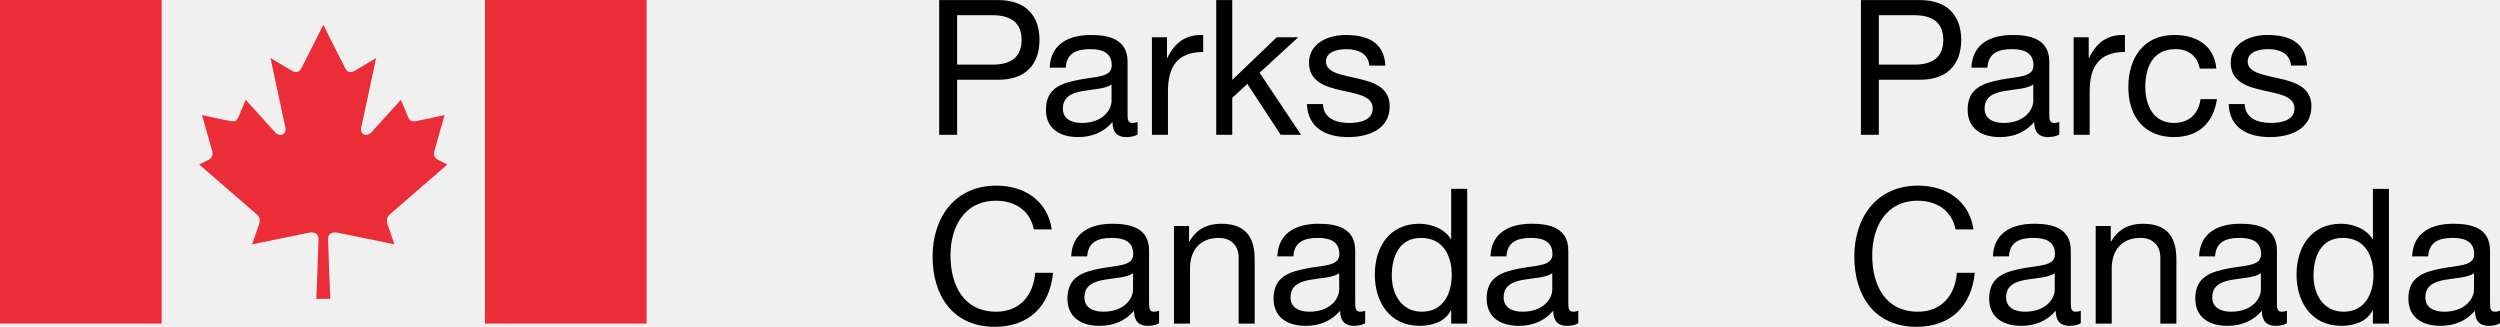
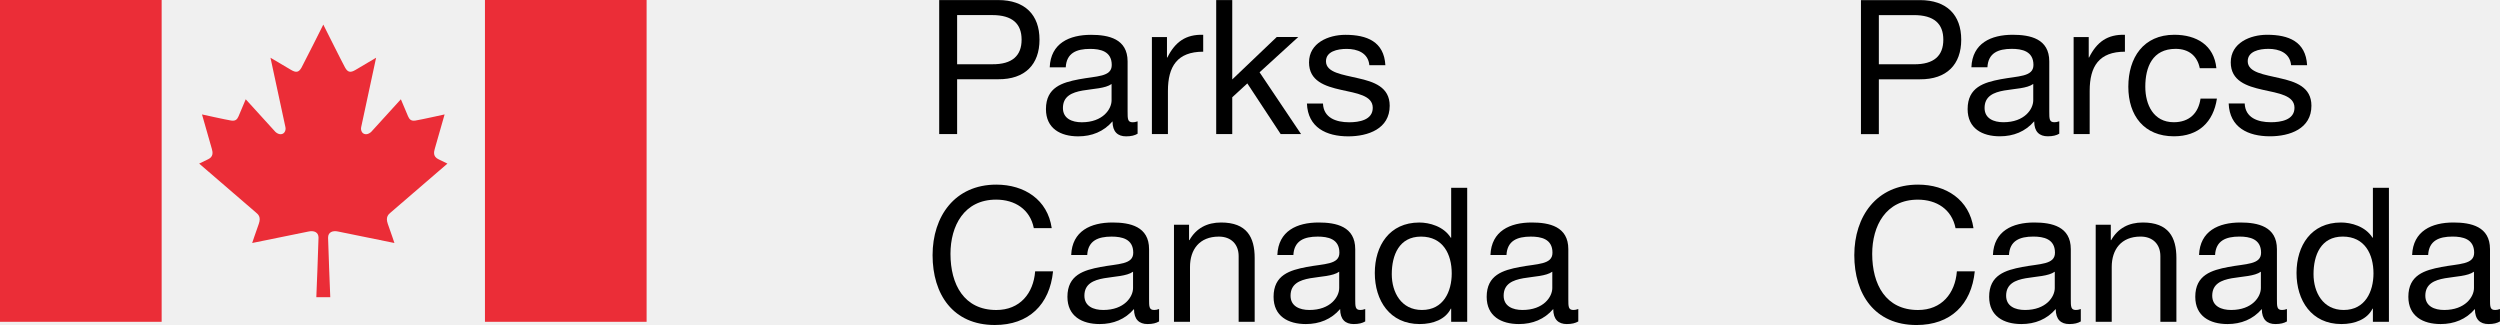
- <svg xmlns="http://www.w3.org/2000/svg" width="459" height="60" viewBox="0 0 459 60" fill="none">
-   <g clip-path="url(#clip0_1_2)">
-     <path d="M172.437 0.013H183.27C188.187 0.013 190.851 2.753 190.851 7.326C190.851 11.9 188.187 14.672 183.27 14.637H175.725V24.754H172.437L172.437 0.013ZM175.725 11.865H182.162C185.866 11.9 187.563 10.269 187.563 7.326C187.563 4.38 185.866 2.785 182.162 2.785H175.725V11.865Z" fill="black" />
-     <path d="M208.859 24.683C208.337 24.996 207.68 25.17 206.746 25.17C205.223 25.17 204.254 24.338 204.254 22.398C202.624 24.303 200.444 25.17 197.951 25.17C194.699 25.17 192.032 23.716 192.032 20.145C192.032 16.09 195.043 15.226 198.09 14.637C201.346 14.015 204.115 14.221 204.115 12.003C204.115 9.438 202.003 9.025 200.132 9.025C197.639 9.025 195.807 9.786 195.668 12.419H192.725C192.899 7.984 196.325 6.424 200.305 6.424C203.526 6.424 207.023 7.152 207.023 11.346V20.561C207.023 21.947 207.023 22.572 207.957 22.572C208.198 22.572 208.475 22.537 208.859 22.398V24.683ZM204.08 15.504C202.936 16.335 200.721 16.367 198.747 16.716C196.808 17.064 195.147 17.753 195.147 19.939C195.147 21.879 196.808 22.572 198.612 22.572C202.489 22.572 204.08 20.145 204.08 18.517V15.504Z" fill="black" />
-     <path d="M211.493 6.84H214.262V10.617H214.33C215.75 7.742 217.724 6.321 220.909 6.424V9.544C216.166 9.544 214.436 12.245 214.436 16.787V24.754H211.493V6.84Z" fill="black" />
-     <path d="M223.299 0.013H226.242V14.672L234.409 6.84H238.357L231.259 13.354L238.875 24.754H235.136L229.011 15.401L226.242 17.963V24.754H223.299V0.013Z" fill="black" />
-     <path d="M242.894 19.107C242.997 21.741 245.284 22.572 247.705 22.572C249.541 22.572 252.033 22.156 252.033 19.903C252.033 17.618 249.126 17.235 246.182 16.577C243.274 15.919 240.334 14.949 240.334 11.52C240.334 7.916 243.899 6.424 247.013 6.424C250.961 6.424 254.111 7.671 254.352 12.039H251.412C251.203 9.75 249.196 9.025 247.258 9.025C245.49 9.025 243.448 9.509 243.448 11.31C243.448 13.425 246.562 13.77 249.299 14.427C252.243 15.088 255.147 16.058 255.147 19.523C255.147 23.784 251.167 25.17 247.535 25.17C243.516 25.17 240.125 23.542 239.951 19.107H242.894Z" fill="black" />
-     <path d="M189.814 42.121C189.121 38.62 186.316 36.854 182.89 36.854C177.003 36.854 174.511 41.705 174.511 46.865C174.511 52.516 177.003 57.228 182.925 57.228C187.25 57.228 189.743 54.179 190.055 50.089H193.343C192.722 56.258 188.88 60 182.648 60C174.962 60 171.223 54.318 171.223 47.11C171.223 39.936 175.309 34.082 182.925 34.082C188.081 34.082 192.342 36.854 193.102 42.121H189.814Z" fill="black" />
-     <path d="M212.807 59.339C212.285 59.652 211.628 59.826 210.694 59.826C209.171 59.826 208.202 58.994 208.202 57.054C206.572 58.959 204.392 59.826 201.9 59.826C198.647 59.826 195.981 58.372 195.981 54.801C195.981 50.746 198.992 49.882 202.038 49.292C205.294 48.67 208.063 48.877 208.063 46.659C208.063 44.093 205.951 43.681 204.08 43.681C201.587 43.681 199.755 44.442 199.616 47.075H196.673C196.847 42.64 200.273 41.08 204.254 41.08C207.474 41.08 210.971 41.808 210.971 46.002V55.217C210.971 56.603 210.971 57.228 211.905 57.228C212.147 57.228 212.424 57.193 212.807 57.054V59.339ZM208.028 50.16C206.885 50.991 204.669 51.023 202.695 51.371C200.756 51.72 199.095 52.409 199.095 54.595C199.095 56.535 200.756 57.228 202.56 57.228C206.437 57.228 208.028 54.801 208.028 53.173V50.16Z" fill="black" />
-     <path d="M215.541 41.496H218.31V44.339H218.378C219.627 42.121 221.634 41.08 224.194 41.08C228.902 41.08 230.357 43.784 230.357 47.629V59.41H227.414V47.285C227.414 45.099 226.029 43.681 223.782 43.681C220.213 43.681 218.484 46.069 218.484 49.292V59.41H215.541V41.496Z" fill="black" />
-     <path d="M250.652 59.339C250.13 59.652 249.473 59.826 248.539 59.826C247.016 59.826 246.047 58.994 246.047 57.054C244.417 58.959 242.237 59.826 239.745 59.826C236.492 59.826 233.826 58.372 233.826 54.801C233.826 50.746 236.837 49.882 239.883 49.292C243.139 48.67 245.908 48.877 245.908 46.659C245.908 44.093 243.796 43.681 241.925 43.681C239.432 43.681 237.6 44.442 237.461 47.075H234.518C234.692 42.64 238.118 41.08 242.099 41.08C245.319 41.08 248.816 41.808 248.816 46.002V55.217C248.816 56.603 248.816 57.228 249.75 57.228C249.992 57.228 250.269 57.193 250.652 57.054V59.339ZM245.873 50.16C244.73 50.991 242.514 51.023 240.54 51.371C238.601 51.72 236.94 52.409 236.94 54.595C236.94 56.535 238.601 57.228 240.405 57.228C244.282 57.228 245.873 54.801 245.873 53.173V50.16Z" fill="black" />
-     <path d="M269.381 59.41H266.438V56.986H266.367C265.398 58.959 263.115 59.826 260.654 59.826C255.151 59.826 252.417 55.459 252.417 50.401C252.417 45.344 255.115 41.08 260.587 41.08C262.422 41.08 265.053 41.773 266.367 43.887H266.438V34.669H269.381V59.41ZM261.073 57.228C265.018 57.228 266.541 53.831 266.541 50.469C266.541 46.936 264.95 43.681 260.899 43.681C256.883 43.681 255.534 47.11 255.534 50.611C255.534 53.969 257.263 57.228 261.073 57.228Z" fill="black" />
-     <path d="M289.772 59.339C289.254 59.652 288.597 59.826 287.663 59.826C286.14 59.826 285.171 58.994 285.171 57.054C283.544 58.959 281.361 59.826 278.868 59.826C275.616 59.826 272.949 58.372 272.949 54.801C272.949 50.746 275.96 49.882 279.007 49.292C282.263 48.67 285.032 48.877 285.032 46.659C285.032 44.093 282.92 43.681 281.052 43.681C278.559 43.681 276.724 44.442 276.585 47.075H273.642C273.816 42.64 277.242 41.08 281.222 41.08C284.443 41.08 287.94 41.808 287.94 46.002V55.217C287.94 56.603 287.94 57.228 288.874 57.228C289.115 57.228 289.392 57.193 289.772 57.054V59.339ZM284.997 50.16C283.853 50.991 281.638 51.023 279.667 51.371C277.728 51.72 276.067 52.409 276.067 54.595C276.067 56.535 277.728 57.228 279.525 57.228C283.403 57.228 284.997 54.801 284.997 53.173V50.16Z" fill="black" />
-     <path d="M341.665 0.015H352.498C357.415 0.015 360.078 2.751 360.078 7.325C360.078 11.899 357.415 14.671 352.498 14.635H344.952V24.753H341.665V0.015ZM344.952 11.863H351.39C355.093 11.899 356.79 10.271 356.79 7.325C356.79 4.379 355.093 2.787 351.39 2.787H344.952V11.863Z" fill="black" />
-     <path d="M378.086 24.685C377.565 24.994 376.908 25.169 375.974 25.169C374.451 25.169 373.481 24.337 373.481 22.397C371.852 24.302 369.672 25.169 367.179 25.169C363.927 25.169 361.26 23.712 361.26 20.144C361.26 16.092 364.271 15.225 367.318 14.635C370.573 14.01 373.343 14.219 373.343 12.002C373.343 9.439 371.23 9.02 369.359 9.02C366.867 9.02 365.034 9.784 364.896 12.418H361.953C362.126 7.982 365.553 6.422 369.533 6.422C372.753 6.422 376.251 7.151 376.251 11.344V20.559C376.251 21.945 376.251 22.571 377.185 22.571C377.426 22.571 377.703 22.535 378.086 22.397V24.685ZM373.307 15.502C372.164 16.334 369.949 16.369 367.975 16.714C366.036 17.059 364.374 17.755 364.374 19.937C364.374 21.878 366.036 22.571 367.839 22.571C371.717 22.571 373.307 20.144 373.307 18.516V15.502Z" fill="black" />
-     <path d="M380.721 6.838H383.49V10.616H383.558C384.978 7.741 386.952 6.319 390.137 6.422V9.542C385.393 9.542 383.664 12.243 383.664 16.782V24.753H380.721V6.838Z" fill="black" />
-     <path d="M403.881 12.592C403.43 10.339 401.875 9.02 399.45 9.02C395.193 9.02 393.879 12.382 393.879 16.021C393.879 19.312 395.367 22.571 399.105 22.571C401.942 22.571 403.64 20.907 404.02 18.203H407.031C406.374 22.571 403.64 25.169 399.141 25.169C393.669 25.169 390.762 21.359 390.762 16.021C390.762 10.651 393.531 6.422 399.208 6.422C403.26 6.422 406.512 8.331 406.927 12.592H403.881Z" fill="black" />
-     <path d="M412.122 19.106C412.225 21.739 414.511 22.571 416.933 22.571C418.769 22.571 421.261 22.155 421.261 19.902C421.261 17.613 418.353 17.233 415.41 16.576C412.502 15.918 409.562 14.948 409.562 11.515C409.562 7.912 413.127 6.422 416.241 6.422C420.189 6.422 423.338 7.67 423.58 12.037H420.64C420.43 9.749 418.424 9.02 416.485 9.02C414.717 9.02 412.676 9.507 412.676 11.309C412.676 13.423 415.79 13.768 418.527 14.429C421.47 15.086 424.375 16.056 424.375 19.521C424.375 23.782 420.395 25.169 416.762 25.169C412.743 25.169 409.352 23.541 409.178 19.106H412.122Z" fill="black" />
-     <path d="M359.041 42.121C358.349 38.62 355.544 36.854 352.118 36.854C346.231 36.854 343.738 41.705 343.738 46.869C343.738 52.516 346.231 57.228 352.153 57.228C356.478 57.228 358.971 54.179 359.283 50.089H362.571C361.949 56.258 358.107 60 351.876 60C344.189 60 340.45 54.318 340.45 47.11C340.45 39.939 344.537 34.081 352.153 34.081C357.309 34.081 361.569 36.854 362.329 42.121C362.329 42.121 359.041 42.121 359.041 42.121Z" fill="black" />
-     <path d="M382.034 59.343C381.513 59.652 380.856 59.826 379.922 59.826C378.399 59.826 377.429 58.994 377.429 57.054C375.8 58.959 373.62 59.826 371.127 59.826C367.875 59.826 365.208 58.369 365.208 54.801C365.208 50.749 368.219 49.882 371.266 49.292C374.521 48.667 377.291 48.877 377.291 46.659C377.291 44.097 375.178 43.678 373.307 43.678C370.815 43.678 368.983 44.442 368.844 47.075H365.901C366.075 42.64 369.501 41.08 373.481 41.08C376.702 41.08 380.199 41.808 380.199 46.002V55.217C380.199 56.603 380.199 57.228 381.133 57.228C381.374 57.228 381.651 57.193 382.034 57.054V59.343ZM377.256 50.16C376.112 50.991 373.897 51.027 371.923 51.371C369.984 51.716 368.322 52.413 368.322 54.595C368.322 56.535 369.984 57.228 371.787 57.228C375.665 57.228 377.256 54.801 377.256 53.173V50.16Z" fill="black" />
-     <path d="M384.768 41.496H387.538V44.339H387.606C388.855 42.121 390.861 41.08 393.421 41.08C398.13 41.08 399.585 43.784 399.585 47.629V59.41H396.642V47.281C396.642 45.099 395.257 43.678 393.009 43.678C389.441 43.678 387.712 46.069 387.712 49.292V59.41H384.768C384.768 59.41 384.768 41.496 384.768 41.496Z" fill="black" />
-     <path d="M419.88 59.343C419.358 59.652 418.701 59.826 417.767 59.826C416.244 59.826 415.275 58.994 415.275 57.054C413.645 58.959 411.465 59.826 408.972 59.826C405.72 59.826 403.053 58.369 403.053 54.801C403.053 50.749 406.064 49.882 409.111 49.292C412.367 48.667 415.136 48.877 415.136 46.659C415.136 44.097 413.024 43.678 411.153 43.678C408.66 43.678 406.828 44.442 406.689 47.075H403.746C403.92 42.64 407.346 41.08 411.326 41.08C414.547 41.08 418.044 41.808 418.044 46.002V55.217C418.044 56.603 418.044 57.228 418.978 57.228C419.219 57.228 419.496 57.193 419.88 57.054V59.343ZM415.101 50.16C413.957 50.991 411.742 51.027 409.768 51.371C407.829 51.716 406.167 52.413 406.167 54.595C406.167 56.535 407.829 57.228 409.633 57.228C413.51 57.228 415.101 54.801 415.101 53.173V50.16Z" fill="black" />
-     <path d="M438.609 59.41H435.666V56.983H435.595C434.625 58.959 432.342 59.826 429.882 59.826C424.378 59.826 421.644 55.462 421.644 50.401C421.644 45.341 424.343 41.08 429.814 41.08C431.65 41.08 434.281 41.773 435.595 43.887H435.666V34.672H438.609V59.41ZM430.301 57.228C434.245 57.228 435.769 53.831 435.769 50.472C435.769 46.936 434.178 43.678 430.127 43.678C426.111 43.678 424.762 47.11 424.762 50.608C424.762 53.969 426.491 57.228 430.301 57.228Z" fill="black" />
-     <path d="M459 59.343C458.482 59.652 457.825 59.826 456.891 59.826C455.367 59.826 454.398 58.994 454.398 57.054C452.772 58.959 450.589 59.826 448.096 59.826C444.843 59.826 442.177 58.369 442.177 54.801C442.177 50.749 445.188 49.882 448.235 49.292C451.49 48.667 454.26 48.877 454.26 46.659C454.26 44.097 452.147 43.678 450.279 43.678C447.787 43.678 445.951 44.442 445.813 47.075H442.869C443.043 42.64 446.47 41.08 450.45 41.08C453.67 41.08 457.168 41.808 457.168 46.002V55.217C457.168 56.603 457.168 57.228 458.102 57.228C458.343 57.228 458.62 57.193 459 57.054V59.343ZM454.224 50.16C453.081 50.991 450.865 51.027 448.895 51.371C446.956 51.716 445.294 52.413 445.294 54.595C445.294 56.535 446.956 57.228 448.753 57.228C452.63 57.228 454.224 54.801 454.224 53.173V50.16Z" fill="black" />
-     <path d="M118.714 0H89.035V59.41H118.714V0Z" fill="#EB2D37" />
-     <path d="M58.075 54.87C58.075 54.87 58.481 44.859 58.481 43.861C58.481 42.864 57.641 42.519 56.642 42.738C55.644 42.957 46.298 44.859 46.298 44.859C46.298 44.859 46.978 42.82 47.509 41.336C47.983 40.023 47.361 39.559 47.013 39.251C46.65 38.93 36.567 30.2 36.567 30.2L38.222 29.391C39.217 28.923 39.059 28.081 38.905 27.52C38.75 26.957 37.085 21.12 37.085 21.12C37.085 21.12 41.442 22.097 42.463 22.255C43.272 22.379 43.555 22.006 43.806 21.444C44.051 20.882 45.114 18.325 45.114 18.325C45.114 18.325 50.449 24.24 50.562 24.343C51.593 25.28 52.63 24.555 52.404 23.47C52.195 22.466 49.661 10.652 49.661 10.652C49.661 10.652 52.494 12.337 53.431 12.898C54.369 13.46 54.865 13.365 55.364 12.463C55.863 11.557 59.357 4.54 59.357 4.54C59.357 4.54 62.851 11.557 63.35 12.463C63.849 13.365 64.345 13.46 65.282 12.898C66.219 12.337 69.053 10.652 69.053 10.652C69.053 10.652 66.519 22.466 66.31 23.47C66.084 24.555 67.121 25.28 68.152 24.343C68.264 24.24 73.6 18.325 73.6 18.325C73.6 18.325 74.663 20.882 74.908 21.444C75.159 22.006 75.442 22.379 76.251 22.255C77.272 22.097 81.629 21.12 81.629 21.12C81.629 21.12 79.964 26.957 79.809 27.52C79.655 28.081 79.497 28.923 80.492 29.391L82.147 30.2C82.147 30.2 72.064 38.93 71.701 39.251C71.353 39.559 70.734 40.023 71.204 41.336C71.736 42.82 72.415 44.859 72.415 44.859C72.415 44.859 63.07 42.957 62.072 42.738C61.073 42.519 60.233 42.864 60.233 43.861C60.233 44.859 60.639 54.87 60.639 54.87H58.075Z" fill="#EB2D37" />
-     <path d="M29.678 0H0V59.41H29.678V0Z" fill="#EB2D37" />
+ <svg xmlns="http://www.w3.org/2000/svg" width="100" height="13" viewBox="0 0 100 13" fill="none">
+   <g clip-path="url(#clip0_13010_153)">
+     <mask id="mask0_13010_153" style="mask-type:luminance" maskUnits="userSpaceOnUse" x="0" y="0" width="100" height="13">
+       <path d="M100 0H0V13H100V0Z" fill="white" />
+     </mask>
+     <g mask="url(#mask0_13010_153)">
+       <path d="M37.568 0.002H39.928C41 0.002 41.58 0.596 41.58 1.587C41.58 2.578 41 3.178 39.928 3.17H38.285V5.363H37.568V0.002ZM38.285 2.57H39.687C40.494 2.578 40.864 2.224 40.864 1.587C40.864 0.948 40.494 0.603 39.687 0.603H38.285V2.57Z" fill="black" />
+       <path d="M45.504 5.349C45.39 5.417 45.247 5.454 45.044 5.454C44.712 5.454 44.501 5.274 44.501 4.854C44.145 5.266 43.671 5.454 43.127 5.454C42.419 5.454 41.838 5.139 41.838 4.365C41.838 3.487 42.494 3.3 43.158 3.172C43.867 3.037 44.47 3.082 44.47 2.601C44.47 2.046 44.01 1.956 43.603 1.956C43.059 1.956 42.66 2.121 42.63 2.692H41.989C42.027 1.731 42.773 1.393 43.64 1.393C44.342 1.393 45.104 1.55 45.104 2.459V4.456C45.104 4.756 45.104 4.891 45.307 4.891C45.36 4.891 45.42 4.884 45.504 4.854V5.349ZM44.463 3.36C44.214 3.54 43.731 3.547 43.301 3.622C42.878 3.698 42.517 3.847 42.517 4.321C42.517 4.741 42.878 4.891 43.271 4.891C44.116 4.891 44.463 4.365 44.463 4.013V3.36Z" fill="black" />
+       <path d="M46.076 1.482H46.679V2.3H46.694C47.004 1.677 47.434 1.369 48.128 1.392V2.068C47.094 2.068 46.717 2.653 46.717 3.637V5.363H46.076V1.482Z" fill="black" />
+       <path d="M48.648 0.002H49.29V3.178L51.069 1.481H51.929L50.383 2.892L52.042 5.363H51.227L49.893 3.336L49.29 3.891V5.363H48.648V0.002Z" fill="black" />
+       <path d="M52.919 4.141C52.941 4.711 53.439 4.891 53.967 4.891C54.367 4.891 54.91 4.801 54.91 4.313C54.91 3.818 54.276 3.735 53.635 3.592C53.001 3.45 52.361 3.24 52.361 2.497C52.361 1.716 53.138 1.393 53.816 1.393C54.676 1.393 55.362 1.663 55.415 2.609H54.774C54.729 2.113 54.291 1.956 53.869 1.956C53.484 1.956 53.039 2.061 53.039 2.451C53.039 2.909 53.718 2.984 54.314 3.127C54.955 3.27 55.588 3.48 55.588 4.231C55.588 5.154 54.721 5.454 53.93 5.454C53.054 5.454 52.315 5.102 52.277 4.141H52.919Z" fill="black" />
+       <path d="M41.353 9.126C41.202 8.368 40.591 7.985 39.845 7.985C38.562 7.985 38.019 9.036 38.019 10.155C38.019 11.379 38.562 12.4 39.852 12.4C40.794 12.4 41.338 11.739 41.406 10.853H42.122C41.987 12.19 41.15 13 39.792 13C38.117 13 37.303 11.769 37.303 10.207C37.303 8.653 38.193 7.385 39.852 7.385C40.975 7.385 41.904 7.985 42.069 9.126H41.353Z" fill="black" />
+       <path d="M46.363 12.857C46.249 12.924 46.106 12.962 45.903 12.962C45.571 12.962 45.36 12.782 45.36 12.361C45.005 12.774 44.53 12.962 43.987 12.962C43.278 12.962 42.697 12.647 42.697 11.873C42.697 10.995 43.353 10.808 44.017 10.68C44.726 10.545 45.33 10.59 45.33 10.109C45.33 9.553 44.869 9.464 44.462 9.464C43.919 9.464 43.52 9.629 43.489 10.199H42.848C42.886 9.238 43.632 8.9 44.5 8.9C45.201 8.9 45.963 9.058 45.963 9.967V11.963C45.963 12.264 45.963 12.399 46.166 12.399C46.219 12.399 46.28 12.392 46.363 12.361V12.857ZM45.322 10.868C45.073 11.048 44.59 11.055 44.16 11.13C43.738 11.206 43.376 11.355 43.376 11.829C43.376 12.249 43.738 12.399 44.131 12.399C44.975 12.399 45.322 11.873 45.322 11.521V10.868Z" fill="black" />
+       <path d="M46.959 8.99H47.562V9.606H47.577C47.849 9.126 48.286 8.9 48.844 8.9C49.87 8.9 50.187 9.486 50.187 10.319V12.872H49.546V10.245C49.546 9.771 49.244 9.464 48.754 9.464C47.977 9.464 47.6 9.981 47.6 10.68V12.872H46.959V8.99Z" fill="black" />
+       <path d="M54.609 12.857C54.495 12.924 54.352 12.962 54.149 12.962C53.817 12.962 53.606 12.782 53.606 12.361C53.251 12.774 52.776 12.962 52.233 12.962C51.524 12.962 50.943 12.647 50.943 11.873C50.943 10.995 51.599 10.808 52.263 10.68C52.972 10.545 53.576 10.59 53.576 10.109C53.576 9.553 53.115 9.464 52.708 9.464C52.165 9.464 51.766 9.629 51.735 10.199H51.094C51.132 9.238 51.878 8.9 52.746 8.9C53.447 8.9 54.209 9.058 54.209 9.967V11.963C54.209 12.264 54.209 12.399 54.413 12.399C54.465 12.399 54.526 12.392 54.609 12.361V12.857ZM53.568 10.868C53.319 11.048 52.836 11.055 52.406 11.13C51.984 11.206 51.622 11.355 51.622 11.829C51.622 12.249 51.984 12.399 52.377 12.399C53.221 12.399 53.568 11.873 53.568 11.521V10.868Z" fill="black" />
+       <path d="M58.688 12.872H58.047V12.347H58.031C57.82 12.775 57.323 12.962 56.787 12.962C55.588 12.962 54.992 12.016 54.992 10.92C54.992 9.825 55.58 8.901 56.772 8.901C57.172 8.901 57.745 9.051 58.031 9.509H58.047V7.512H58.688V12.872ZM56.878 12.399C57.737 12.399 58.069 11.664 58.069 10.935C58.069 10.17 57.723 9.464 56.84 9.464C55.965 9.464 55.671 10.207 55.671 10.966C55.671 11.694 56.048 12.399 56.878 12.399Z" fill="black" />
+       <path d="M63.132 12.857C63.019 12.924 62.876 12.962 62.672 12.962C62.341 12.962 62.13 12.782 62.13 12.361C61.775 12.774 61.3 12.962 60.756 12.962C60.048 12.962 59.467 12.647 59.467 11.873C59.467 10.995 60.123 10.808 60.787 10.68C61.496 10.545 62.099 10.59 62.099 10.109C62.099 9.553 61.639 9.464 61.232 9.464C60.689 9.464 60.289 9.629 60.259 10.199H59.618C59.656 9.238 60.402 8.9 61.269 8.9C61.971 8.9 62.733 9.058 62.733 9.967V11.963C62.733 12.264 62.733 12.399 62.936 12.399C62.989 12.399 63.049 12.392 63.132 12.361V12.857ZM62.092 10.868C61.842 11.048 61.36 11.055 60.93 11.13C60.508 11.206 60.146 11.355 60.146 11.829C60.146 12.249 60.508 12.399 60.9 12.399C61.744 12.399 62.092 11.873 62.092 11.521V10.868Z" fill="black" />
+       <path d="M74.438 0.004H76.798C77.869 0.004 78.449 0.597 78.449 1.588C78.449 2.579 77.869 3.179 76.798 3.172H75.154V5.364H74.438V0.004ZM75.154 2.571H76.556C77.363 2.579 77.733 2.226 77.733 1.588C77.733 0.949 77.363 0.604 76.556 0.604H75.154V2.571Z" fill="black" />
+       <path d="M82.371 5.348C82.257 5.415 82.114 5.452 81.911 5.452C81.579 5.452 81.368 5.272 81.368 4.852C81.013 5.264 80.538 5.452 79.995 5.452C79.286 5.452 78.705 5.137 78.705 4.364C78.705 3.486 79.361 3.298 80.025 3.17C80.734 3.035 81.338 3.08 81.338 2.599C81.338 2.044 80.877 1.954 80.47 1.954C79.927 1.954 79.527 2.119 79.497 2.69H78.856C78.894 1.729 79.64 1.391 80.507 1.391C81.209 1.391 81.971 1.548 81.971 2.457V4.454C81.971 4.754 81.971 4.889 82.175 4.889C82.227 4.889 82.287 4.882 82.371 4.852V5.348ZM81.33 3.358C81.081 3.538 80.598 3.546 80.168 3.62C79.746 3.695 79.383 3.846 79.383 4.319C79.383 4.739 79.746 4.889 80.138 4.889C80.983 4.889 81.33 4.364 81.33 4.011V3.358Z" fill="black" />
+       <path d="M82.945 1.482H83.549V2.3H83.563C83.873 1.677 84.303 1.369 84.997 1.392V2.068C83.963 2.068 83.587 2.653 83.587 3.636V5.363H82.945V1.482Z" fill="black" />
+       <path d="M87.991 2.727C87.893 2.239 87.554 1.954 87.026 1.954C86.098 1.954 85.812 2.682 85.812 3.47C85.812 4.183 86.136 4.889 86.951 4.889C87.569 4.889 87.939 4.529 88.021 3.943H88.677C88.534 4.889 87.939 5.452 86.958 5.452C85.766 5.452 85.133 4.627 85.133 3.47C85.133 2.307 85.736 1.391 86.973 1.391C87.856 1.391 88.564 1.804 88.655 2.727H87.991Z" fill="black" />
+       <path d="M89.788 4.139C89.81 4.709 90.308 4.889 90.836 4.889C91.236 4.889 91.779 4.799 91.779 4.311C91.779 3.815 91.145 3.733 90.504 3.59C89.871 3.448 89.23 3.238 89.23 2.494C89.23 1.713 90.007 1.391 90.685 1.391C91.545 1.391 92.231 1.661 92.284 2.607H91.644C91.598 2.111 91.161 1.954 90.738 1.954C90.353 1.954 89.909 2.059 89.909 2.449C89.909 2.907 90.587 2.982 91.183 3.125C91.825 3.268 92.457 3.478 92.457 4.229C92.457 5.152 91.59 5.452 90.799 5.452C89.923 5.452 89.184 5.1 89.147 4.139H89.788Z" fill="black" />
+       <path d="M78.222 9.127C78.071 8.368 77.46 7.986 76.714 7.986C75.431 7.986 74.888 9.037 74.888 10.155C74.888 11.379 75.431 12.4 76.722 12.4C77.664 12.4 78.207 11.739 78.275 10.853H78.991C78.856 12.19 78.019 13.001 76.661 13.001C74.987 13.001 74.172 11.769 74.172 10.208C74.172 8.654 75.062 7.385 76.722 7.385C77.845 7.385 78.773 7.986 78.939 9.127H78.222Z" fill="black" />
+       <path d="M83.232 12.857C83.119 12.924 82.976 12.962 82.772 12.962C82.44 12.962 82.229 12.782 82.229 12.361C81.874 12.774 81.399 12.962 80.856 12.962C80.147 12.962 79.566 12.646 79.566 11.873C79.566 10.995 80.222 10.808 80.886 10.68C81.595 10.544 82.199 10.59 82.199 10.109C82.199 9.554 81.739 9.463 81.331 9.463C80.788 9.463 80.389 9.629 80.359 10.199H79.717C79.755 9.238 80.502 8.9 81.369 8.9C82.07 8.9 82.832 9.058 82.832 9.967V11.963C82.832 12.264 82.832 12.399 83.036 12.399C83.088 12.399 83.149 12.392 83.232 12.361V12.857ZM82.191 10.868C81.942 11.048 81.459 11.056 81.029 11.13C80.607 11.205 80.245 11.356 80.245 11.829C80.245 12.249 80.607 12.399 81 12.399C81.845 12.399 82.191 11.873 82.191 11.521V10.868Z" fill="black" />
+       <path d="M83.828 8.99H84.432V9.606H84.446C84.719 9.126 85.156 8.9 85.713 8.9C86.739 8.9 87.056 9.486 87.056 10.319V12.872H86.415V10.244C86.415 9.771 86.113 9.463 85.624 9.463C84.846 9.463 84.469 9.981 84.469 10.68V12.872H83.828V8.99Z" fill="black" />
+       <path d="M91.477 12.857C91.363 12.924 91.22 12.962 91.016 12.962C90.684 12.962 90.473 12.782 90.473 12.361C90.118 12.774 89.643 12.962 89.1 12.962C88.392 12.962 87.811 12.646 87.811 11.873C87.811 10.995 88.466 10.808 89.13 10.68C89.84 10.544 90.443 10.59 90.443 10.109C90.443 9.554 89.983 9.463 89.575 9.463C89.032 9.463 88.633 9.629 88.603 10.199H87.962C87.999 9.238 88.746 8.9 89.613 8.9C90.315 8.9 91.077 9.058 91.077 9.967V11.963C91.077 12.264 91.077 12.399 91.28 12.399C91.332 12.399 91.393 12.392 91.477 12.361V12.857ZM90.435 10.868C90.186 11.048 89.704 11.056 89.273 11.13C88.851 11.205 88.489 11.356 88.489 11.829C88.489 12.249 88.851 12.399 89.244 12.399C90.089 12.399 90.435 11.873 90.435 11.521V10.868Z" fill="black" />
+       <path d="M95.557 12.872H94.916V12.346H94.901C94.689 12.774 94.192 12.962 93.656 12.962C92.457 12.962 91.861 12.016 91.861 10.92C91.861 9.823 92.449 8.9 93.641 8.9C94.041 8.9 94.615 9.05 94.901 9.508H94.916V7.512H95.557V12.872ZM93.747 12.399C94.607 12.399 94.939 11.663 94.939 10.935C94.939 10.169 94.592 9.463 93.71 9.463C92.835 9.463 92.541 10.207 92.541 10.964C92.541 11.693 92.917 12.399 93.747 12.399Z" fill="black" />
+       <path d="M99.999 12.857C99.886 12.924 99.743 12.962 99.54 12.962C99.208 12.962 98.996 12.782 98.996 12.361C98.642 12.774 98.167 12.962 97.624 12.962C96.915 12.962 96.334 12.646 96.334 11.873C96.334 10.995 96.99 10.808 97.654 10.68C98.363 10.544 98.966 10.59 98.966 10.109C98.966 9.554 98.506 9.463 98.099 9.463C97.556 9.463 97.156 9.629 97.126 10.199H96.485C96.523 9.238 97.269 8.9 98.136 8.9C98.838 8.9 99.6 9.058 99.6 9.967V11.963C99.6 12.264 99.6 12.399 99.803 12.399C99.856 12.399 99.916 12.392 99.999 12.361V12.857ZM98.959 10.868C98.71 11.048 98.227 11.056 97.798 11.13C97.375 11.205 97.013 11.356 97.013 11.829C97.013 12.249 97.375 12.399 97.767 12.399C98.611 12.399 98.959 11.873 98.959 11.521V10.868Z" fill="black" />
+       <path d="M25.864 0H19.398V12.872H25.864V0Z" fill="#EB2D37" />
+       <path d="M12.653 11.889C12.653 11.889 12.741 9.72 12.741 9.504C12.741 9.288 12.558 9.213 12.341 9.261C12.123 9.308 10.087 9.72 10.087 9.72C10.087 9.72 10.235 9.278 10.351 8.957C10.454 8.672 10.319 8.572 10.243 8.505C10.164 8.435 7.967 6.544 7.967 6.544L8.327 6.369C8.544 6.267 8.51 6.085 8.476 5.963C8.442 5.841 8.08 4.577 8.08 4.577C8.08 4.577 9.029 4.788 9.251 4.823C9.428 4.849 9.489 4.769 9.544 4.647C9.597 4.525 9.829 3.971 9.829 3.971C9.829 3.971 10.991 5.253 11.016 5.275C11.24 5.478 11.466 5.321 11.417 5.086C11.372 4.868 10.819 2.309 10.819 2.309C10.819 2.309 11.437 2.674 11.641 2.795C11.845 2.917 11.953 2.896 12.062 2.701C12.171 2.505 12.932 0.984 12.932 0.984C12.932 0.984 13.693 2.505 13.802 2.701C13.911 2.896 14.019 2.917 14.223 2.795C14.427 2.674 15.044 2.309 15.044 2.309C15.044 2.309 14.492 4.868 14.447 5.086C14.398 5.321 14.623 5.478 14.848 5.275C14.873 5.253 16.035 3.971 16.035 3.971C16.035 3.971 16.267 4.525 16.32 4.647C16.375 4.769 16.436 4.849 16.613 4.823C16.835 4.788 17.784 4.577 17.784 4.577C17.784 4.577 17.421 5.841 17.388 5.963C17.354 6.085 17.32 6.267 17.537 6.369L17.897 6.544C17.897 6.544 15.7 8.435 15.621 8.505C15.545 8.572 15.411 8.672 15.513 8.957C15.629 9.278 15.777 9.72 15.777 9.72C15.777 9.72 13.741 9.308 13.523 9.261C13.306 9.213 13.123 9.288 13.123 9.504C13.123 9.72 13.211 11.889 13.211 11.889H12.653Z" fill="#EB2D37" />
+       <path d="M6.466 0H0V12.872H6.466V0Z" fill="#EB2D37" />
+     </g>
  </g>
  <defs>
-     <clipPath id="clip0_1_2">
-       <rect width="459" height="60" fill="white" />
+     <clipPath id="clip0_13010_153">
+       <rect width="100" height="13" fill="white" />
    </clipPath>
  </defs>
</svg>
